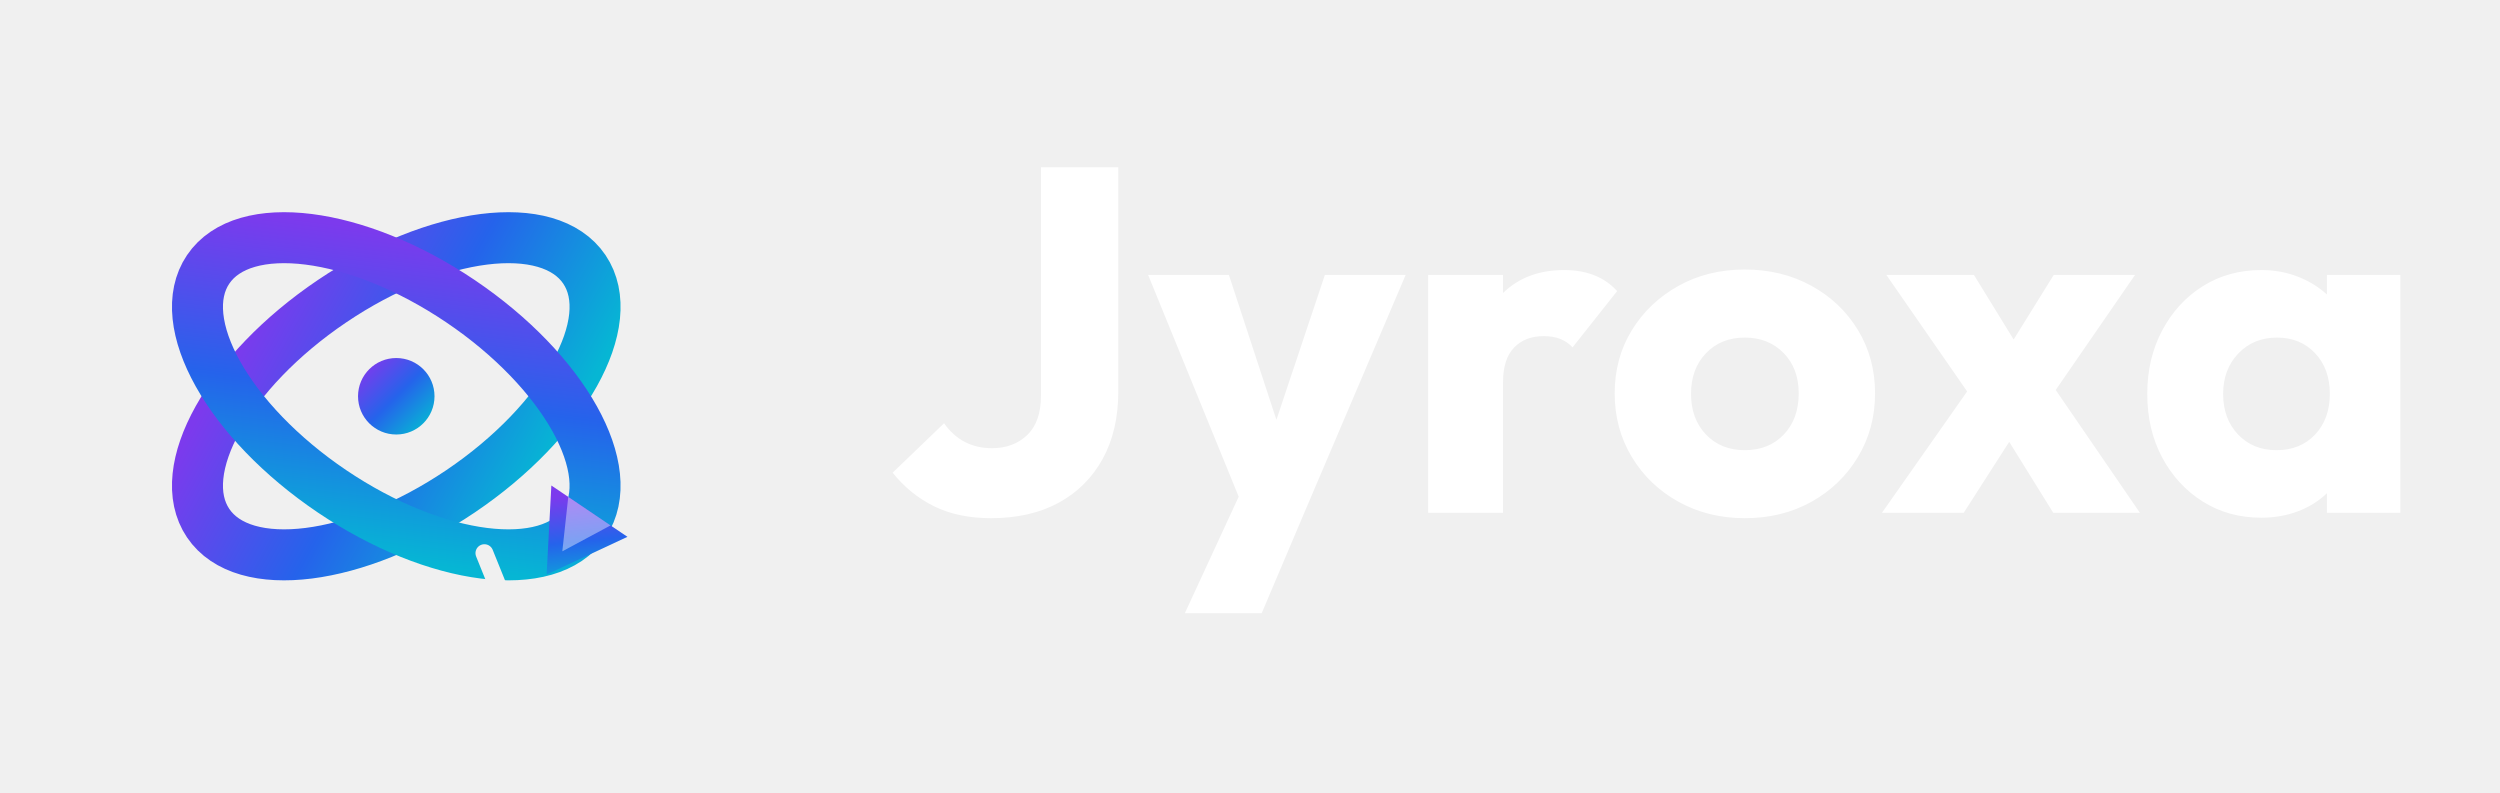
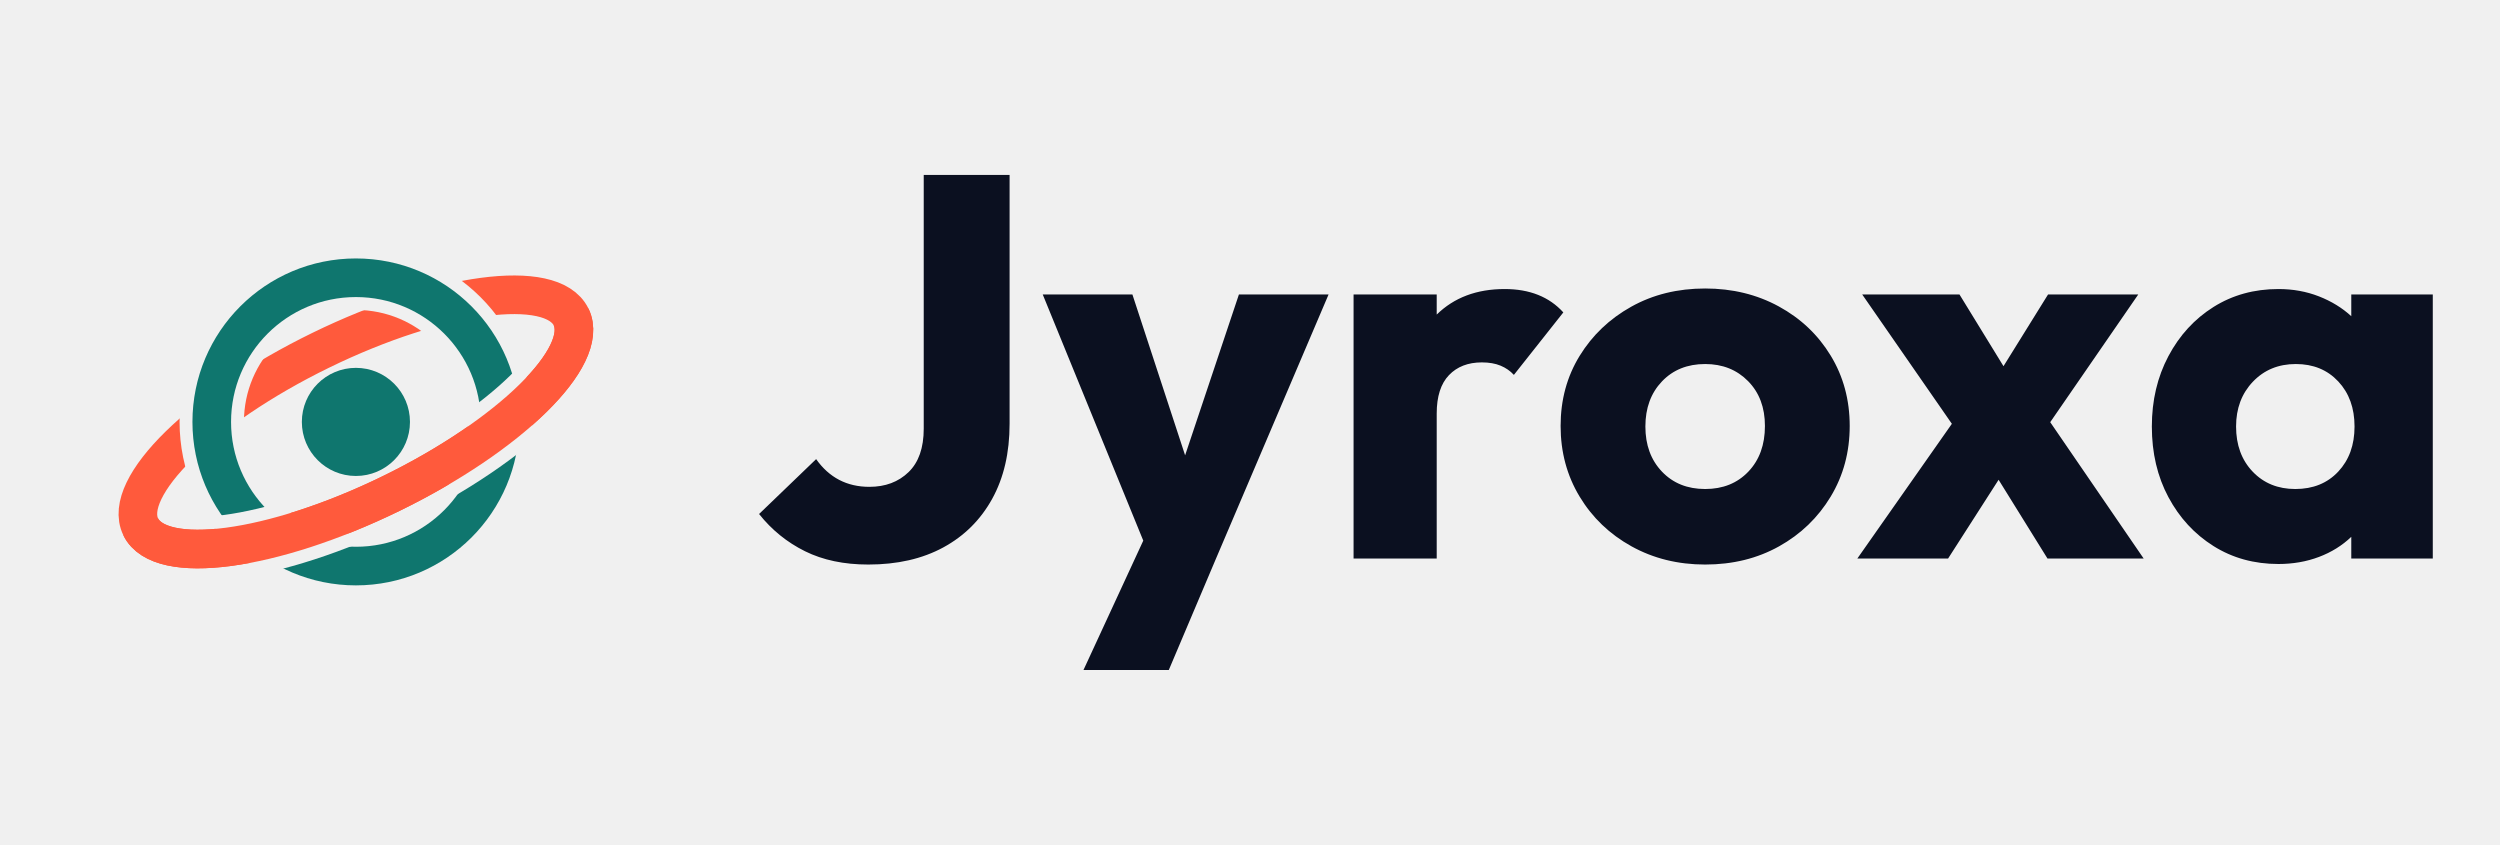
- <svg xmlns="http://www.w3.org/2000/svg" viewBox="0 0 429 136" width="429" height="136">
-   <defs>
-     <linearGradient id="wmLightGrad" x1="10%" y1="10%" x2="90%" y2="90%">
-       <stop offset="0%" stop-color="#7C3AED" />
-       <stop offset="50%" stop-color="#2563EB" />
-       <stop offset="100%" stop-color="#06B6D4" />
-     </linearGradient>
-     <mask id="wmLightNotch">
-       <rect width="512" height="512" fill="#FFFFFF" />
-       <g transform="rotate(34 256 256)">
-         <line x1="396" y1="238" x2="468" y2="238" stroke="#000000" stroke-width="14" stroke-linecap="round" />
+ <svg xmlns="http://www.w3.org/2000/svg" width="1515" height="512" viewBox="0 0 1515 512">
+   <g transform="translate(16 56) scale(0.78)">
+     <defs>
+       <clipPath id="lo10">
+         <rect x="-200" y="256" width="912" height="400" />
+       </clipPath>
+       <mask id="mb10" maskUnits="userSpaceOnUse" x="0" y="0" width="512" height="512">
+         <rect width="512" height="512" fill="#fff" />
+         <circle cx="256" cy="256" r="112" fill="none" stroke="#000" stroke-width="50" />
+       </mask>
+       <mask id="mr10" maskUnits="userSpaceOnUse" x="0" y="0" width="512" height="512">
+         <rect width="512" height="512" fill="#fff" />
+         <g transform="rotate(-26 256 256)">
+           <g clip-path="url(#lo10)">
+             <ellipse cx="256" cy="256" rx="186" ry="62" fill="none" stroke="#000" stroke-width="50" />
+           </g>
+         </g>
+       </mask>
+     </defs>
+     <g mask="url(#mb10)">
+       <g transform="rotate(-26 256 256)">
+         <ellipse cx="256" cy="256" rx="186" ry="62" fill="none" stroke="#FF5A3C" stroke-width="30" />
      </g>
-     </mask>
-   </defs>
-   <g transform="translate(12, 12) scale(0.21875)">
-     <circle cx="256" cy="256" r="30" fill="url(#wmLightGrad)" />
-     <g transform="rotate(-34 256 256)">
-       <ellipse cx="256" cy="256" rx="178" ry="90" fill="none" stroke="url(#wmLightGrad)" stroke-width="40" />
    </g>
-     <g transform="rotate(34 256 256)" mask="url(#wmLightNotch)">
-       <ellipse cx="256" cy="256" rx="178" ry="90" fill="none" stroke="url(#wmLightGrad)" stroke-width="40" />
+     <g mask="url(#mr10)">
+       <circle cx="256" cy="256" r="112" fill="none" stroke="#0F766E" stroke-width="30" />
    </g>
-     <g transform="rotate(34 256 256)">
-       <polygon points="432,306 396,246 468,246" fill="url(#wmLightGrad)" />
-       <polygon points="432,284 412,246 452,246" fill="#FFFFFF" opacity="0.4" />
+     <g transform="rotate(-26 256 256)">
+       <g clip-path="url(#lo10)">
+         <ellipse cx="256" cy="256" rx="186" ry="62" fill="none" stroke="#FF5A3C" stroke-width="30" />
+       </g>
    </g>
+     <circle cx="256" cy="256" r="42" fill="#0F766E" />
  </g>
-   <g transform="translate(152, 88)">
-     <path d="M18.06 0.92Q12.43 0.92 8.27-1.13Q4.12-3.19 1.18-6.89L10-15.37Q13.02-11.09 18.23-11.09Q21.92-11.09 24.28-13.36Q26.63-15.62 26.63-20.08L26.63-59.30L39.90-59.30L39.90-20.83Q39.90-14.11 37.21-9.24Q34.52-4.37 29.65-1.72Q24.78 0.92 18.06 0.92 M64.51 17.22L51.32 17.22L60.56-2.77L45.02-40.82L58.88-40.82L67.03-15.96L75.35-40.82L89.21-40.82L71.74 0.17 M105.92 0L93.07 0L93.07-40.82L105.92-40.82L105.92-37.72Q109.96-41.66 116.42-41.66Q122.22-41.66 125.50-38.05L117.85-28.39Q117.01-29.32 115.79-29.82Q114.58-30.32 112.90-30.32Q109.70-30.32 107.81-28.35Q105.92-26.38 105.92-22.43 M147.42 0.92Q141.12 0.92 136.04-1.89Q130.96-4.70 128.02-9.58Q125.08-14.45 125.08-20.50Q125.08-26.54 128.02-31.33Q130.96-36.12 136-38.93Q141.04-41.75 147.42-41.75Q153.72-41.75 158.80-38.98Q163.88-36.20 166.82-31.37Q169.76-26.54 169.76-20.50Q169.76-14.45 166.82-9.58Q163.88-4.70 158.84-1.89Q153.80 0.92 147.42 0.92M147.42-10.75Q151.54-10.75 154.10-13.44Q156.66-16.13 156.66-20.50Q156.66-24.78 154.06-27.43Q151.45-30.07 147.42-30.07Q143.30-30.07 140.74-27.38Q138.18-24.70 138.18-20.41Q138.18-16.13 140.74-13.44Q143.30-10.75 147.42-10.75 M184.97 0L170.94 0L185.56-20.83L171.70-40.82L186.73-40.82L193.54-29.74L200.42-40.82L214.37-40.82L200.76-21.08L215.21 0L200.34 0L192.78-12.18 M236.04 0.84Q230.41 0.84 226-1.93Q221.59-4.70 219.03-9.49Q216.47-14.28 216.47-20.41Q216.47-26.46 219.03-31.29Q221.59-36.12 226-38.89Q230.41-41.66 236.04-41.66Q239.40-41.66 242.30-40.53Q245.20-39.40 247.30-37.46L247.30-40.82L259.90-40.82L259.90 0L247.30 0L247.30-3.36Q245.20-1.34 242.30-0.25Q239.40 0.84 236.04 0.84M238.64-10.75Q242.76-10.75 245.28-13.44Q247.80-16.13 247.80-20.41Q247.80-24.70 245.28-27.38Q242.76-30.07 238.73-30.07Q234.70-30.07 232.09-27.34Q229.49-24.61 229.49-20.41Q229.49-16.13 232.05-13.44Q234.61-10.75 238.64-10.75" fill="#FFFFFF" />
-   </g>
+   <path d="M43.00 2.20L43.00 2.20Q29.60 2.20 19.70 -2.70Q9.80 -7.60 2.80 -16.40L2.80 -16.40L23.80 -36.60Q31.00 -26.40 43.40 -26.40L43.40 -26.40Q52.20 -26.40 57.80 -31.80Q63.40 -37.20 63.40 -47.80L63.40 -47.80L63.40 -141.20L95.00 -141.20L95.00 -49.60Q95.00 -33.60 88.60 -22.00Q82.20 -10.40 70.60 -4.10Q59.00 2.20 43.00 2.20M153.60 41.00L122.20 41.00L144.20 -6.60L107.20 -97.20L140.20 -97.20L159.60 -38.00L179.40 -97.20L212.40 -97.20L170.80 0.40L153.60 41.00M252.20 0.00L221.60 0.00L221.60 -97.20L252.20 -97.20L252.20 -89.80Q261.80 -99.20 277.20 -99.20L277.20 -99.20Q291.00 -99.20 298.80 -90.60L298.80 -90.60L280.60 -67.60Q278.60 -69.80 275.70 -71.00Q272.80 -72.20 268.80 -72.20L268.80 -72.20Q261.20 -72.20 256.70 -67.50Q252.20 -62.80 252.20 -53.40L252.20 -53.40L252.20 0.00M351.00 2.20L351.00 2.20Q336.00 2.20 323.90 -4.50Q311.80 -11.20 304.80 -22.80Q297.80 -34.40 297.80 -48.80L297.80 -48.80Q297.80 -63.20 304.80 -74.60Q311.80 -86.00 323.80 -92.70Q335.80 -99.40 351.00 -99.40L351.00 -99.40Q366.00 -99.40 378.10 -92.80Q390.20 -86.20 397.20 -74.70Q404.20 -63.20 404.20 -48.80L404.20 -48.80Q404.20 -34.40 397.20 -22.80Q390.20 -11.20 378.20 -4.50Q366.20 2.20 351.00 2.20M351.00 -25.60L351.00 -25.60Q360.80 -25.60 366.90 -32.00Q373.00 -38.40 373.00 -48.80L373.00 -48.80Q373.00 -59.00 366.80 -65.30Q360.60 -71.60 351.00 -71.60L351.00 -71.60Q341.20 -71.60 335.10 -65.20Q329.00 -58.80 329.00 -48.60L329.00 -48.60Q329.00 -38.40 335.10 -32.00Q341.20 -25.60 351.00 -25.60M440.40 0.00L407.00 0.00L441.80 -49.60L408.80 -97.20L444.60 -97.20L460.80 -70.80L477.20 -97.20L510.40 -97.20L478.00 -50.20L512.40 0.00L477.00 0.00L459.00 -29.00L440.40 0.00M562.00 2.00L562.00 2.00Q548.60 2.00 538.10 -4.60Q527.60 -11.20 521.50 -22.60Q515.40 -34.00 515.40 -48.60L515.40 -48.60Q515.40 -63.00 521.50 -74.50Q527.60 -86.00 538.10 -92.60Q548.60 -99.20 562.00 -99.20L562.00 -99.20Q570.00 -99.20 576.90 -96.50Q583.80 -93.80 588.80 -89.20L588.80 -89.20L588.80 -97.20L618.80 -97.20L618.80 0.00L588.80 0.00L588.80 -8.00Q583.80 -3.20 576.90 -0.60Q570.00 2.00 562.00 2.00M568.20 -25.60L568.20 -25.60Q578.00 -25.60 584.00 -32.00Q590.00 -38.40 590.00 -48.60L590.00 -48.60Q590.00 -58.80 584.00 -65.20Q578.00 -71.60 568.40 -71.60L568.40 -71.60Q558.80 -71.60 552.60 -65.10Q546.40 -58.60 546.40 -48.60L546.40 -48.60Q546.40 -38.40 552.50 -32.00Q558.60 -25.60 568.20 -25.60" fill="#0B1020" transform="translate(455.3897 338.4918) scale(1.646542)" />
</svg>
